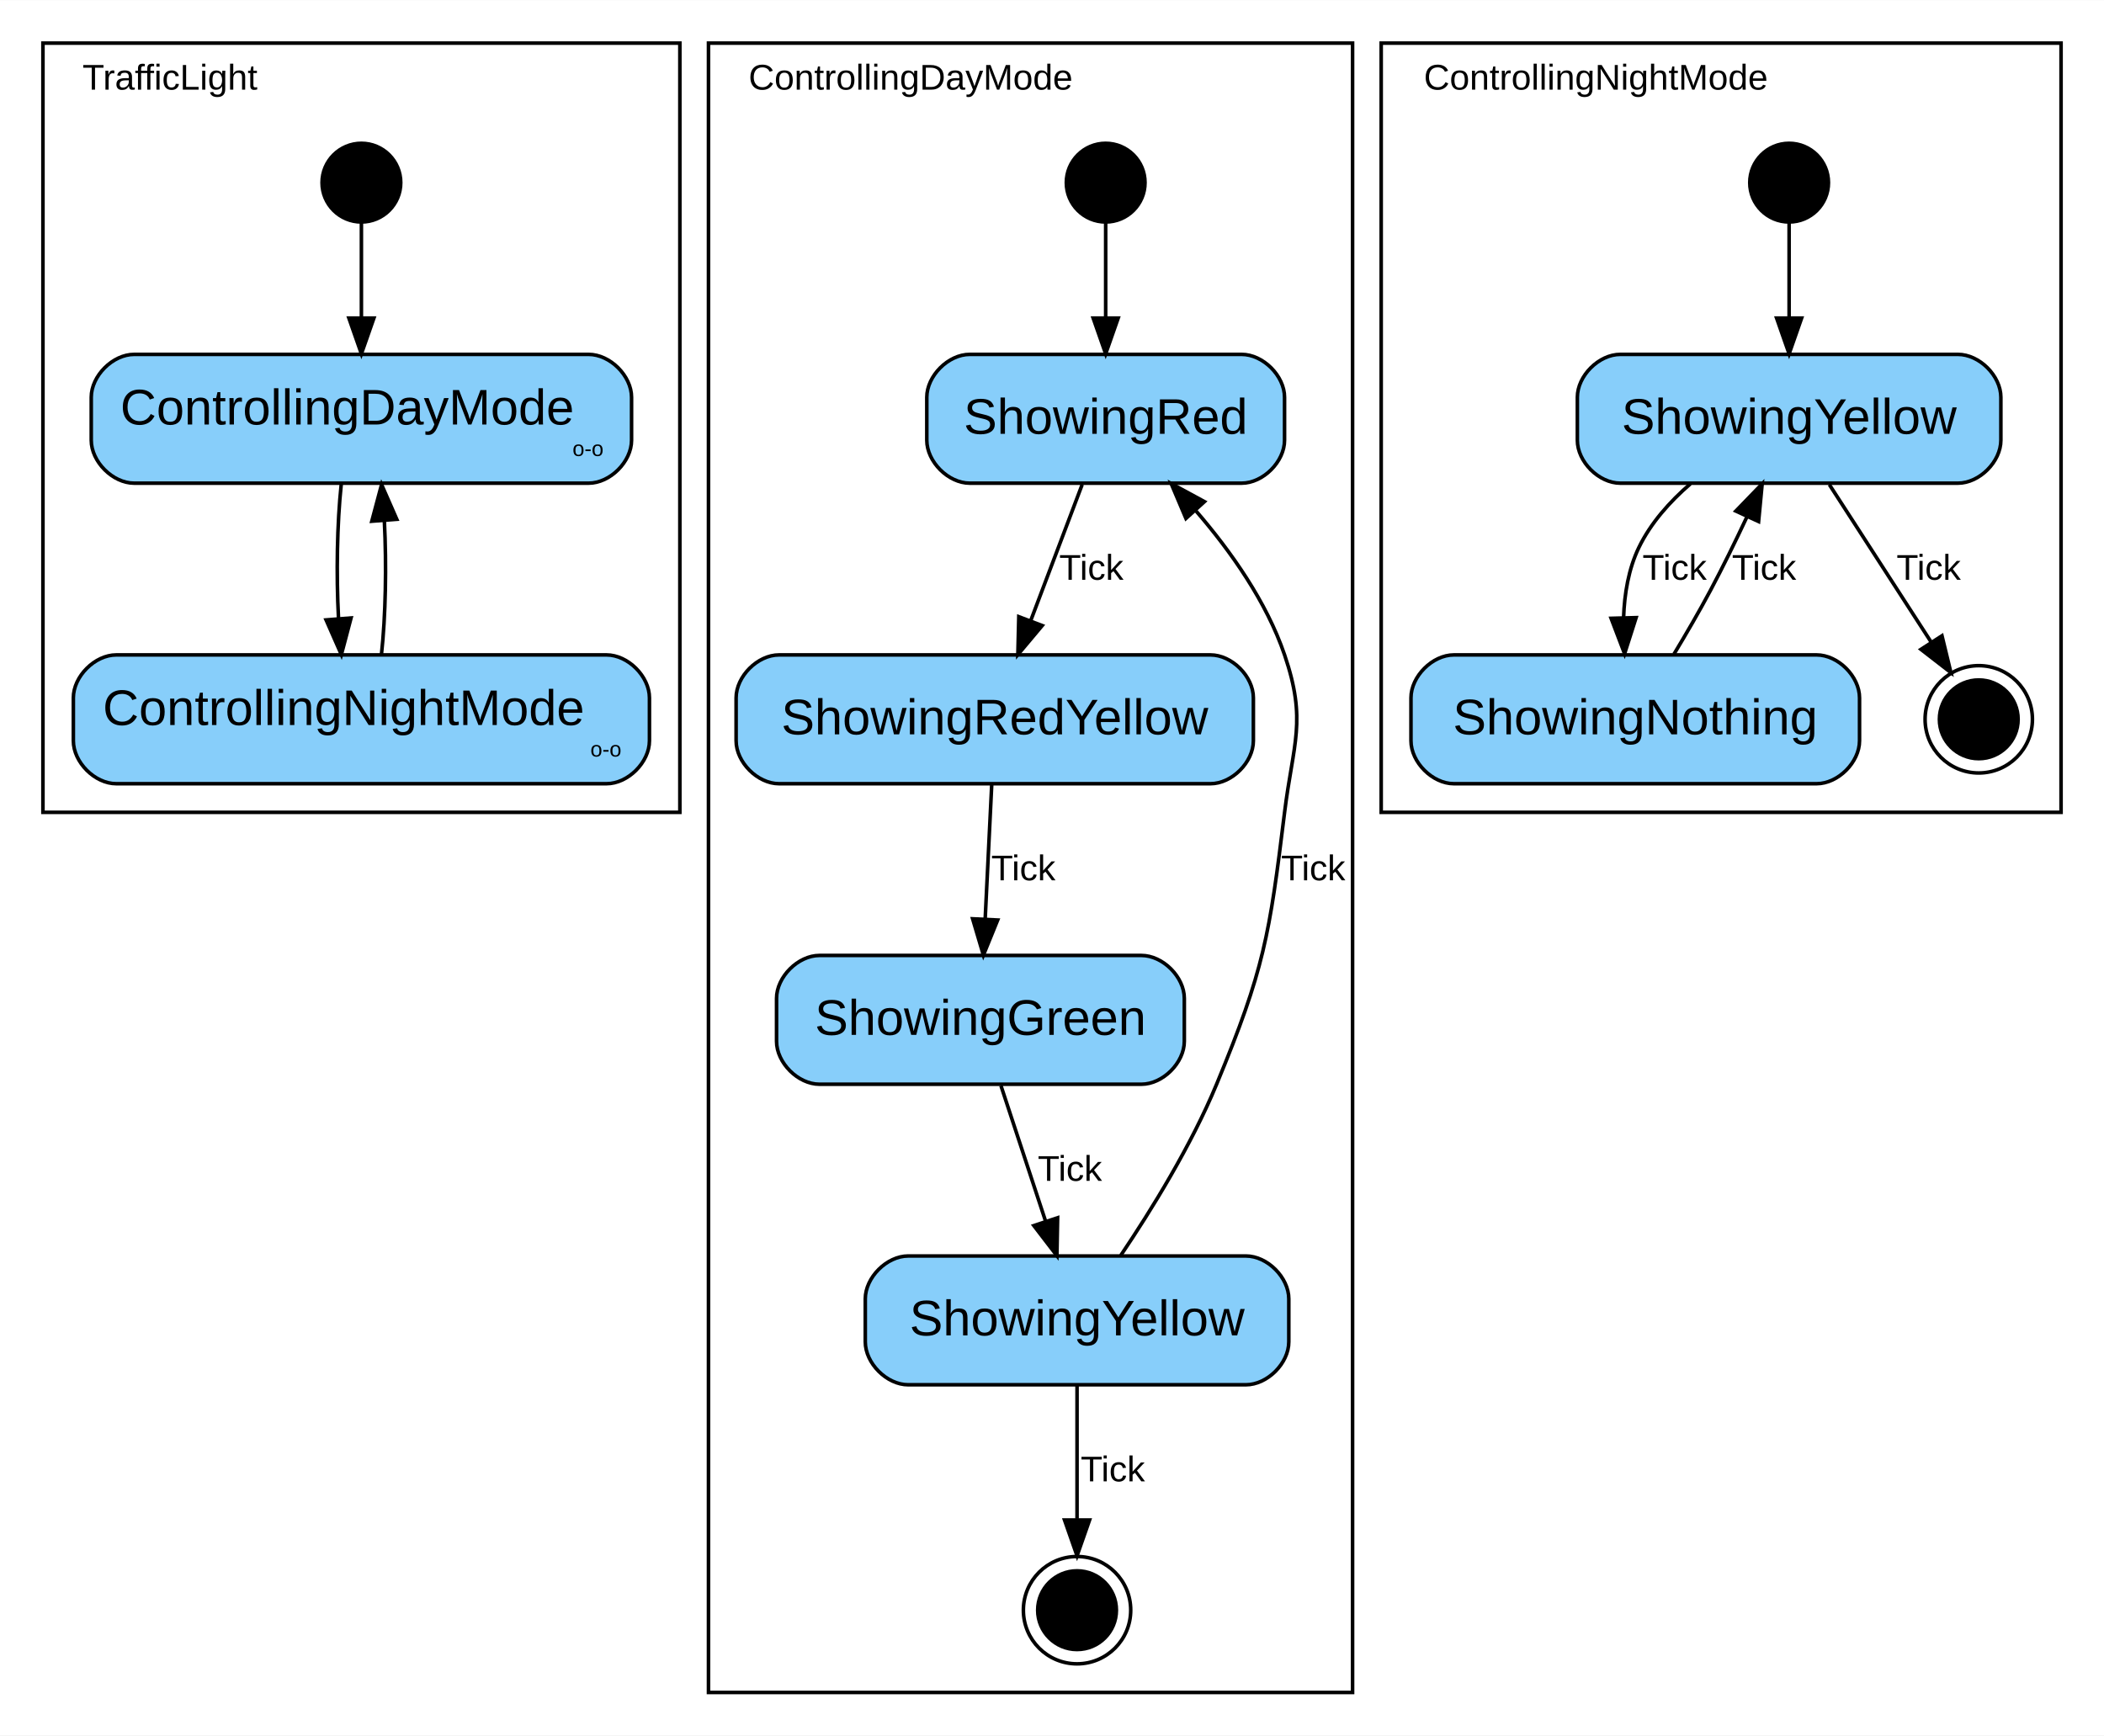
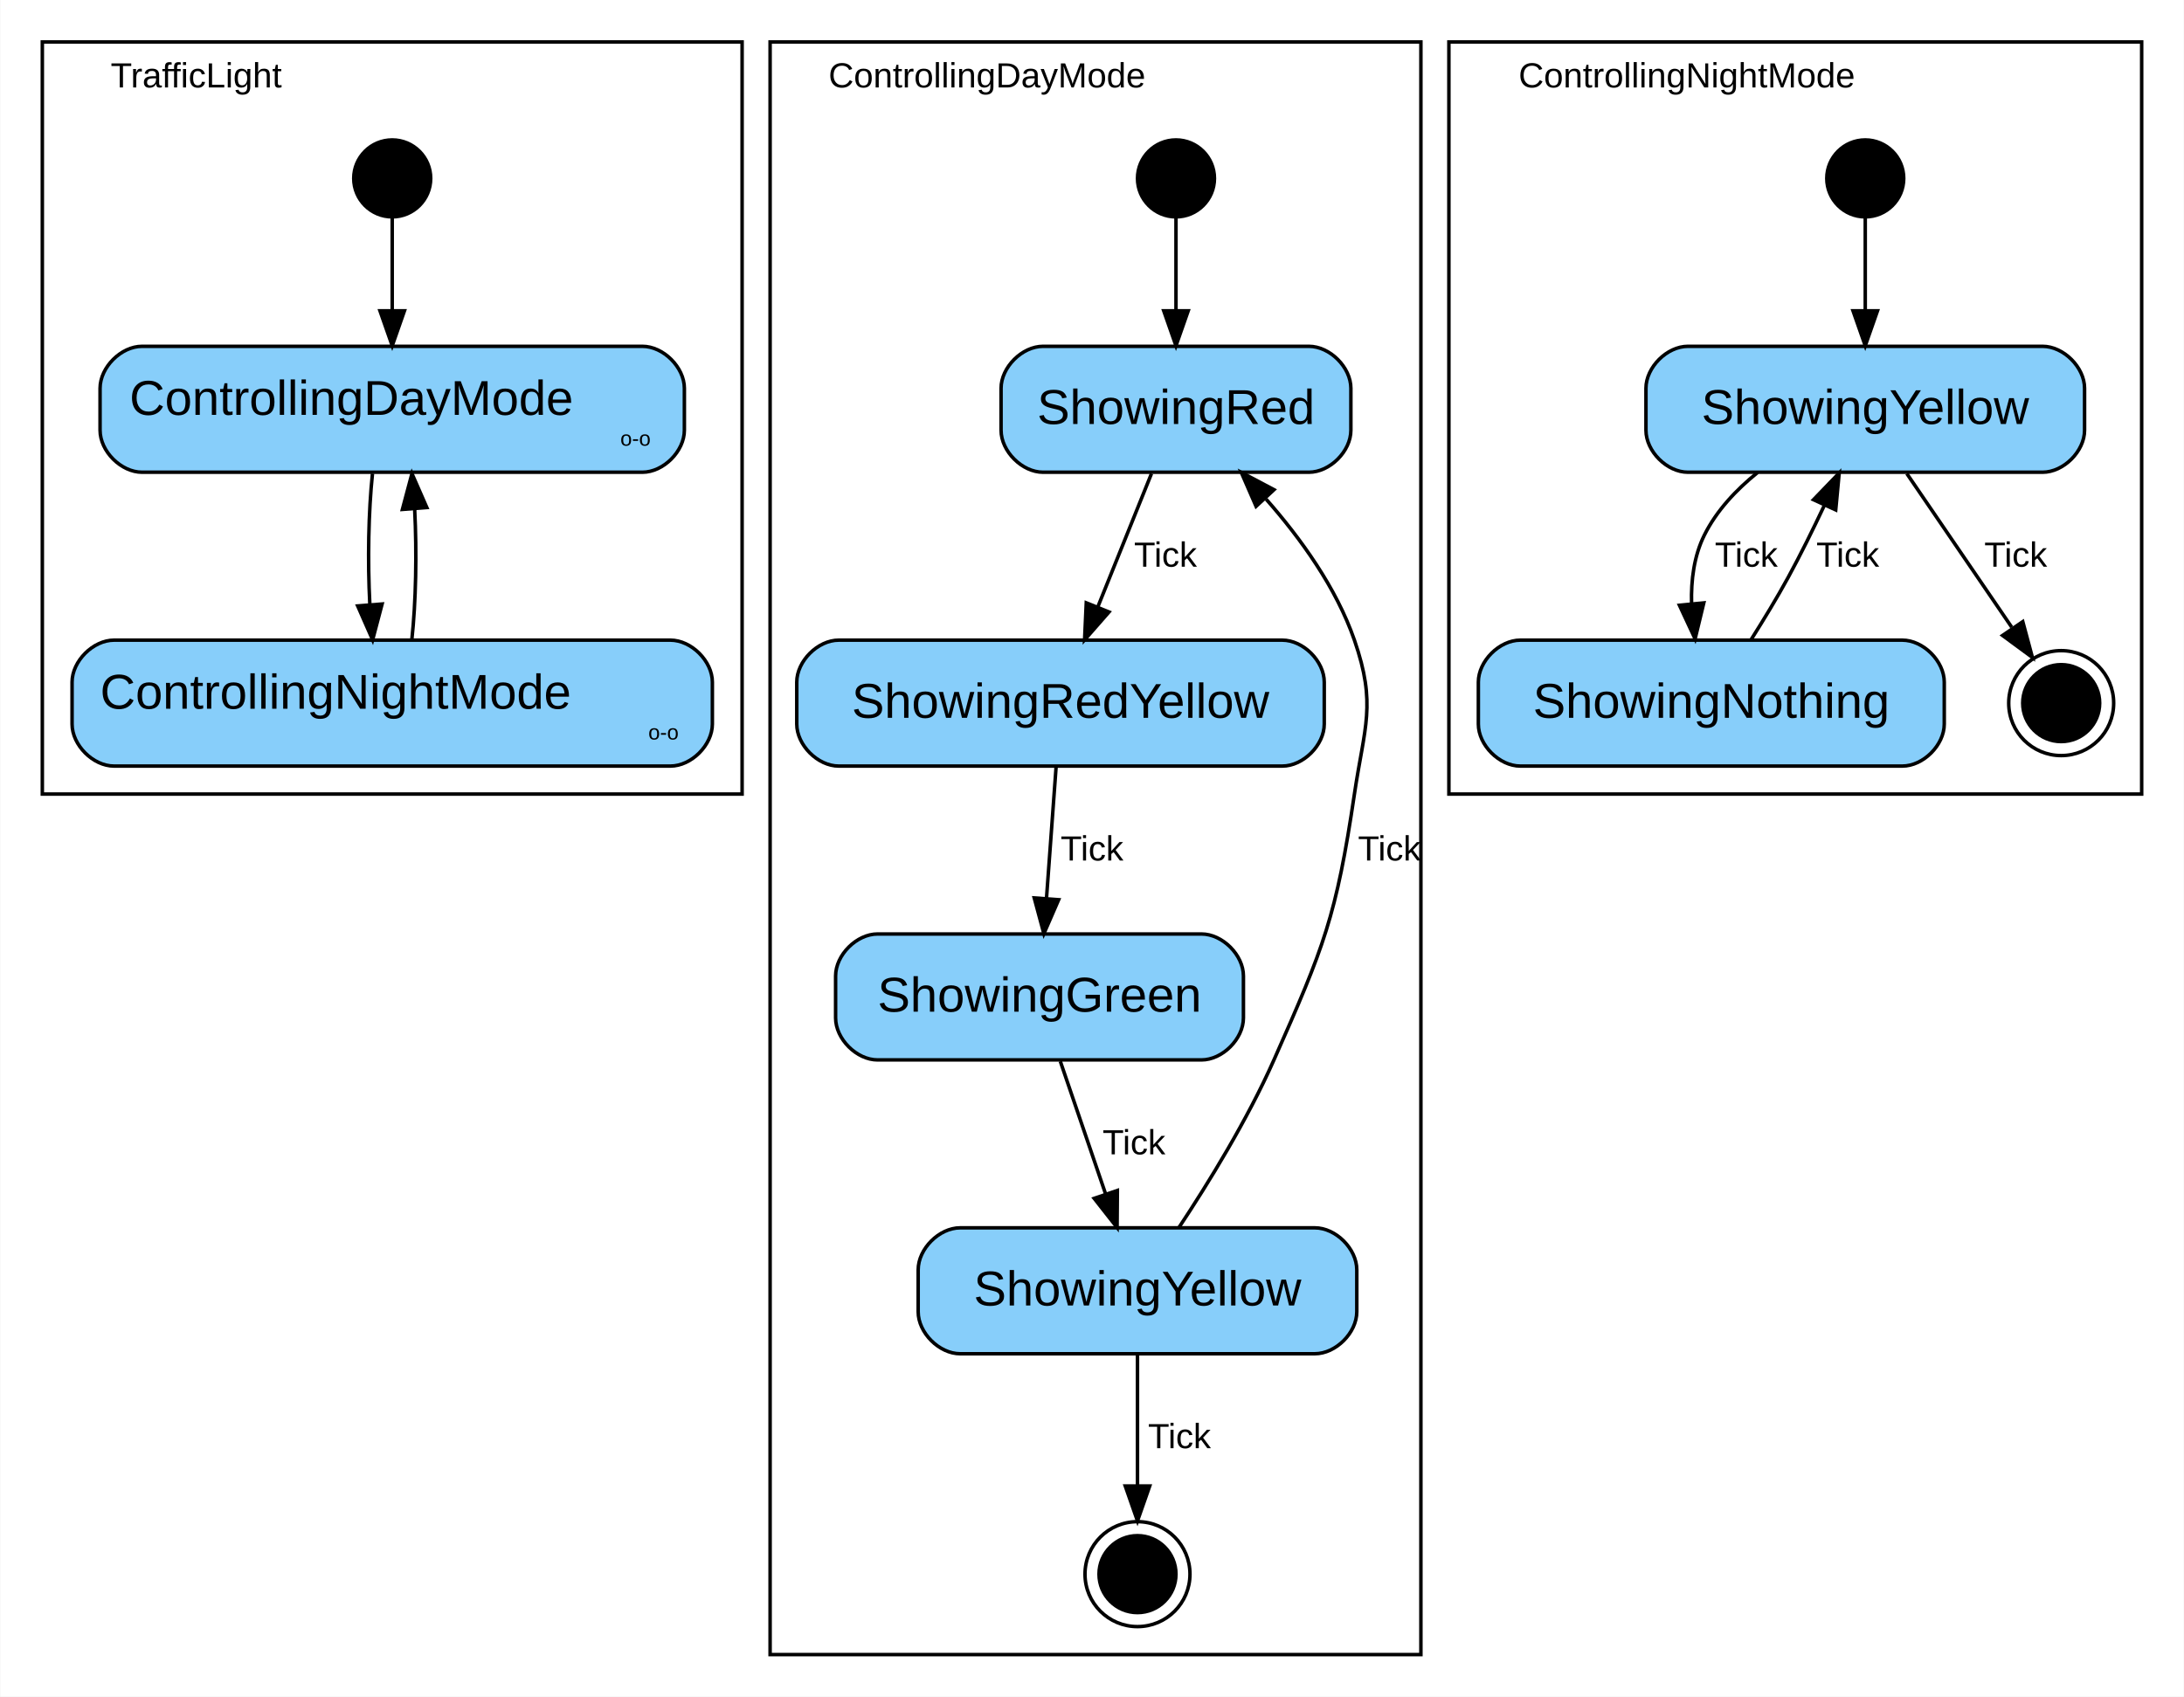
- <svg xmlns="http://www.w3.org/2000/svg" width="1000px" height="825px" viewBox="0.00 0.00 588.00 485.00">
+ <svg xmlns="http://www.w3.org/2000/svg" width="1000px" height="777px" viewBox="0.00 0.00 624.00 485.00">
  <g id="graph0" class="graph" transform="scale(1.0 1.0) rotate(0.0) translate(4.0 481.0)">
-     <polygon fill="white" stroke="transparent" points="-4,4 -4,-481 584,-481 584,4 -4,4" />
+     <polygon fill="white" stroke="transparent" points="-4,4 -4,-481 620,-481 620,4 -4,4" />
    <g id="clust2" class="cluster">
-       <polygon fill="none" stroke="black" points="194,-8 194,-469 374,-469 374,-8 194,-8" />
-       <text text-anchor="middle" x="250.49" y="-456" font-family="Arial" font-size="10.00">ControllingDayMode</text>
+       <polygon fill="none" stroke="black" points="216,-8 216,-469 402,-469 402,-8 216,-8" />
+       <text text-anchor="middle" x="277.99" y="-456" font-family="Arial" font-size="10.00">ControllingDayMode</text>
    </g>
    <g id="clust1" class="cluster">
-       <polygon fill="none" stroke="black" points="8,-254 8,-469 186,-469 186,-254 8,-254" />
-       <text text-anchor="middle" x="43.5" y="-456" font-family="Arial" font-size="10.00">TrafficLight</text>
+       <polygon fill="none" stroke="black" points="8,-254 8,-469 208,-469 208,-254 8,-254" />
+       <text text-anchor="middle" x="51.99" y="-456" font-family="Arial" font-size="10.00">TrafficLight</text>
    </g>
    <g id="clust3" class="cluster">
-       <polygon fill="none" stroke="black" points="382,-254 382,-469 572,-469 572,-254 382,-254" />
-       <text text-anchor="middle" x="441.99" y="-456" font-family="Arial" font-size="10.00">ControllingNightMode</text>
+       <polygon fill="none" stroke="black" points="410,-254 410,-469 608,-469 608,-254 410,-254" />
+       <text text-anchor="middle" x="477.99" y="-456" font-family="Arial" font-size="10.00">ControllingNightMode</text>
    </g>
    <g id="node1" class="node">
-       <ellipse fill="black" stroke="black" cx="97" cy="-430" rx="11" ry="11" />
+       <ellipse fill="black" stroke="black" cx="108" cy="-430" rx="11" ry="11" />
    </g>
    <g id="node2" class="node">
-       <path fill="lightskyblue" stroke="black" d="M160.5,-382C160.5,-382 33.5,-382 33.5,-382 27.5,-382 21.5,-376 21.5,-370 21.5,-370 21.5,-358 21.5,-358 21.5,-352 27.5,-346 33.5,-346 33.5,-346 160.5,-346 160.5,-346 166.5,-346 172.5,-352 172.5,-358 172.5,-358 172.5,-370 172.5,-370 172.5,-376 166.5,-382 160.5,-382" />
-       <text text-anchor="start" x="29.61" y="-362.4" font-family="Arial" font-size="14.00">ControllingDayMode</text>
-       <text text-anchor="start" x="156" y="-353.6" font-family="Arial" font-size="6.00">o-o</text>
+       <path fill="lightskyblue" stroke="black" d="M179.5,-382C179.5,-382 36.5,-382 36.5,-382 30.5,-382 24.5,-376 24.5,-370 24.5,-370 24.5,-358 24.5,-358 24.5,-352 30.5,-346 36.5,-346 36.5,-346 179.5,-346 179.5,-346 185.5,-346 191.5,-352 191.5,-358 191.5,-358 191.5,-370 191.5,-370 191.5,-376 185.5,-382 179.5,-382" />
+       <text text-anchor="start" x="32.91" y="-362.4" font-family="Arial" font-size="14.00">ControllingDayMode</text>
+       <text text-anchor="start" x="173.2" y="-353.6" font-family="Arial" font-size="6.00">o-o</text>
    </g>
    <g id="edge1" class="edge">
-       <path fill="none" stroke="black" d="M97,-419C97,-411.85 97,-401.85 97,-392.41" />
-       <polygon fill="black" stroke="black" points="100.5,-392.15 97,-382.15 93.5,-392.15 100.5,-392.15" />
+       <path fill="none" stroke="black" d="M108,-419C108,-411.85 108,-401.85 108,-392.41" />
+       <polygon fill="black" stroke="black" points="111.5,-392.15 108,-382.15 104.5,-392.15 111.5,-392.15" />
    </g>
    <g id="node3" class="node">
-       <path fill="lightskyblue" stroke="black" d="M165.5,-298C165.5,-298 28.5,-298 28.5,-298 22.5,-298 16.5,-292 16.5,-286 16.5,-286 16.5,-274 16.5,-274 16.5,-268 22.5,-262 28.5,-262 28.5,-262 165.5,-262 165.5,-262 171.5,-262 177.5,-268 177.5,-274 177.5,-274 177.5,-286 177.5,-286 177.5,-292 171.5,-298 165.5,-298" />
-       <text text-anchor="start" x="24.71" y="-278.4" font-family="Arial" font-size="14.00">ControllingNightMode</text>
-       <text text-anchor="start" x="161" y="-269.6" font-family="Arial" font-size="6.00">o-o</text>
+       <path fill="lightskyblue" stroke="black" d="M187.5,-298C187.5,-298 28.5,-298 28.5,-298 22.5,-298 16.5,-292 16.5,-286 16.5,-286 16.5,-274 16.5,-274 16.5,-268 22.5,-262 28.5,-262 28.5,-262 187.5,-262 187.5,-262 193.5,-262 199.5,-268 199.5,-274 199.5,-274 199.5,-286 199.5,-286 199.5,-292 193.5,-298 187.5,-298" />
+       <text text-anchor="start" x="24.51" y="-278.4" font-family="Arial" font-size="14.00">ControllingNightMode</text>
+       <text text-anchor="start" x="181.2" y="-269.6" font-family="Arial" font-size="6.00">o-o</text>
    </g>
    <g id="edge2" class="edge">
-       <path fill="none" stroke="black" d="M91.36,-345.61C90.21,-334.77 89.95,-320.6 90.6,-308.29" />
-       <polygon fill="black" stroke="black" points="94.11,-308.33 91.4,-298.08 87.13,-307.78 94.11,-308.33" />
+       <path fill="none" stroke="black" d="M102.36,-345.61C101.21,-334.77 100.95,-320.6 101.6,-308.29" />
+       <polygon fill="black" stroke="black" points="105.11,-308.33 102.4,-298.08 98.13,-307.78 105.11,-308.33" />
    </g>
    <g id="edge3" class="edge">
-       <path fill="none" stroke="black" d="M102.6,-298.08C103.78,-308.86 104.05,-323.01 103.42,-335.36" />
-       <polygon fill="black" stroke="black" points="99.91,-335.37 102.64,-345.61 106.89,-335.91 99.91,-335.37" />
+       <path fill="none" stroke="black" d="M113.6,-298.08C114.78,-308.86 115.05,-323.01 114.42,-335.36" />
+       <polygon fill="black" stroke="black" points="110.91,-335.37 113.64,-345.61 117.89,-335.91 110.91,-335.37" />
    </g>
    <g id="node4" class="node">
-       <ellipse fill="black" stroke="black" cx="305" cy="-430" rx="11" ry="11" />
+       <ellipse fill="black" stroke="black" cx="332" cy="-430" rx="11" ry="11" />
    </g>
    <g id="node5" class="node">
-       <path fill="lightskyblue" stroke="black" d="M342.99,-382C342.99,-382 267.01,-382 267.01,-382 261.01,-382 255.01,-376 255.01,-370 255.01,-370 255.01,-358 255.01,-358 255.01,-352 261.01,-346 267.01,-346 267.01,-346 342.99,-346 342.99,-346 348.99,-346 354.99,-352 354.99,-358 354.99,-358 354.99,-370 354.99,-370 354.99,-376 348.99,-382 342.99,-382" />
-       <text text-anchor="middle" x="305" y="-359.8" font-family="Arial" font-size="14.00">ShowingRed</text>
+       <path fill="lightskyblue" stroke="black" d="M369.99,-382C369.99,-382 294.01,-382 294.01,-382 288.01,-382 282.01,-376 282.01,-370 282.01,-370 282.01,-358 282.01,-358 282.01,-352 288.01,-346 294.01,-346 294.01,-346 369.99,-346 369.99,-346 375.99,-346 381.99,-352 381.99,-358 381.99,-358 381.99,-370 381.99,-370 381.99,-376 375.99,-382 369.99,-382" />
+       <text text-anchor="middle" x="332" y="-359.8" font-family="Arial" font-size="14.00">ShowingRed</text>
    </g>
    <g id="edge4" class="edge">
-       <path fill="none" stroke="black" d="M305,-419C305,-411.85 305,-401.85 305,-392.41" />
-       <polygon fill="black" stroke="black" points="308.5,-392.15 305,-382.15 301.5,-392.15 308.5,-392.15" />
+       <path fill="none" stroke="black" d="M332,-419C332,-411.85 332,-401.85 332,-392.41" />
+       <polygon fill="black" stroke="black" points="335.5,-392.15 332,-382.15 328.5,-392.15 335.5,-392.15" />
    </g>
    <g id="node6" class="node">
-       <path fill="lightskyblue" stroke="black" d="M334.28,-298C334.28,-298 213.72,-298 213.72,-298 207.72,-298 201.72,-292 201.72,-286 201.72,-286 201.72,-274 201.72,-274 201.72,-268 207.72,-262 213.72,-262 213.72,-262 334.28,-262 334.28,-262 340.28,-262 346.28,-268 346.28,-274 346.28,-274 346.28,-286 346.28,-286 346.28,-292 340.28,-298 334.28,-298" />
-       <text text-anchor="middle" x="274" y="-275.8" font-family="Arial" font-size="14.00">ShowingRedYellow</text>
+       <path fill="lightskyblue" stroke="black" d="M362.38,-298C362.38,-298 235.62,-298 235.62,-298 229.62,-298 223.62,-292 223.62,-286 223.62,-286 223.62,-274 223.62,-274 223.62,-268 229.62,-262 235.62,-262 235.62,-262 362.38,-262 362.38,-262 368.38,-262 374.38,-268 374.38,-274 374.38,-274 374.38,-286 374.38,-286 374.38,-292 368.38,-298 362.38,-298" />
+       <text text-anchor="middle" x="299" y="-275.8" font-family="Arial" font-size="14.00">ShowingRedYellow</text>
    </g>
    <g id="edge5" class="edge">
-       <path fill="none" stroke="black" d="M298.43,-345.61C294.25,-334.56 288.75,-320.03 284.04,-307.55" />
-       <polygon fill="black" stroke="black" points="287.27,-306.2 280.46,-298.08 280.72,-308.68 287.27,-306.2" />
-       <text text-anchor="middle" x="301" y="-319" font-family="Arial" font-size="10.00">Tick</text>
+       <path fill="none" stroke="black" d="M325,-345.61C320.55,-334.56 314.71,-320.03 309.68,-307.55" />
+       <polygon fill="black" stroke="black" points="312.86,-306.05 305.88,-298.08 306.36,-308.67 312.86,-306.05" />
+       <text text-anchor="middle" x="329" y="-319" font-family="Arial" font-size="10.00">Tick</text>
    </g>
    <g id="node7" class="node">
-       <path fill="lightskyblue" stroke="black" d="M314.98,-214C314.98,-214 225.02,-214 225.02,-214 219.02,-214 213.02,-208 213.02,-202 213.02,-202 213.02,-190 213.02,-190 213.02,-184 219.02,-178 225.02,-178 225.02,-178 314.98,-178 314.98,-178 320.98,-178 326.98,-184 326.98,-190 326.98,-190 326.98,-202 326.98,-202 326.98,-208 320.98,-214 314.98,-214" />
-       <text text-anchor="middle" x="270" y="-191.8" font-family="Arial" font-size="14.00">ShowingGreen</text>
+       <path fill="lightskyblue" stroke="black" d="M339.28,-214C339.28,-214 246.72,-214 246.72,-214 240.72,-214 234.72,-208 234.72,-202 234.72,-202 234.72,-190 234.72,-190 234.72,-184 240.72,-178 246.72,-178 246.72,-178 339.28,-178 339.28,-178 345.28,-178 351.28,-184 351.28,-190 351.28,-190 351.28,-202 351.28,-202 351.28,-208 345.28,-214 339.28,-214" />
+       <text text-anchor="middle" x="293" y="-191.8" font-family="Arial" font-size="14.00">ShowingGreen</text>
    </g>
    <g id="edge6" class="edge">
-       <path fill="none" stroke="black" d="M273.15,-261.61C272.62,-250.77 271.93,-236.6 271.33,-224.29" />
-       <polygon fill="black" stroke="black" points="274.82,-223.9 270.83,-214.08 267.82,-224.24 274.82,-223.9" />
-       <text text-anchor="middle" x="282" y="-235" font-family="Arial" font-size="10.00">Tick</text>
+       <path fill="none" stroke="black" d="M297.73,-261.61C296.93,-250.77 295.9,-236.6 295,-224.29" />
+       <polygon fill="black" stroke="black" points="298.47,-223.8 294.25,-214.08 291.49,-224.31 298.47,-223.8" />
+       <text text-anchor="middle" x="308" y="-235" font-family="Arial" font-size="10.00">Tick</text>
    </g>
    <g id="node8" class="node">
-       <path fill="lightskyblue" stroke="black" d="M344.18,-130C344.18,-130 249.82,-130 249.82,-130 243.82,-130 237.82,-124 237.82,-118 237.82,-118 237.82,-106 237.82,-106 237.82,-100 243.82,-94 249.82,-94 249.82,-94 344.18,-94 344.18,-94 350.18,-94 356.18,-100 356.18,-106 356.18,-106 356.18,-118 356.18,-118 356.18,-124 350.18,-130 344.18,-130" />
-       <text text-anchor="middle" x="297" y="-107.8" font-family="Arial" font-size="14.00">ShowingYellow</text>
+       <path fill="lightskyblue" stroke="black" d="M371.68,-130C371.68,-130 270.32,-130 270.32,-130 264.32,-130 258.32,-124 258.32,-118 258.32,-118 258.32,-106 258.32,-106 258.32,-100 264.32,-94 270.32,-94 270.32,-94 371.68,-94 371.68,-94 377.68,-94 383.68,-100 383.68,-106 383.68,-106 383.68,-118 383.68,-118 383.68,-124 377.68,-130 371.68,-130" />
+       <text text-anchor="middle" x="321" y="-107.8" font-family="Arial" font-size="14.00">ShowingYellow</text>
    </g>
    <g id="edge7" class="edge">
-       <path fill="none" stroke="black" d="M275.73,-177.61C279.33,-166.66 284.05,-152.31 288.14,-139.92" />
-       <polygon fill="black" stroke="black" points="291.57,-140.68 291.37,-130.08 284.92,-138.49 291.57,-140.68" />
-       <text text-anchor="middle" x="295" y="-151" font-family="Arial" font-size="10.00">Tick</text>
+       <path fill="none" stroke="black" d="M298.94,-177.61C302.71,-166.56 307.67,-152.03 311.93,-139.55" />
+       <polygon fill="black" stroke="black" points="315.25,-140.68 315.17,-130.08 308.62,-138.42 315.25,-140.68" />
+       <text text-anchor="middle" x="320" y="-151" font-family="Arial" font-size="10.00">Tick</text>
    </g>
    <g id="edge8" class="edge">
-       <path fill="none" stroke="black" d="M309.24,-130.19C317.79,-142.88 328.9,-160.86 336,-178 349.32,-210.17 350.75,-219.44 355,-254 357.39,-273.41 361.3,-279.49 355,-298 349.95,-312.86 339.97,-326.97 330.25,-338.23" />
-       <polygon fill="black" stroke="black" points="327.43,-336.14 323.3,-345.89 332.61,-340.84 327.43,-336.14" />
-       <text text-anchor="middle" x="363" y="-235" font-family="Arial" font-size="10.00">Tick</text>
+       <path fill="none" stroke="black" d="M332.81,-130.03C341.26,-142.78 352.43,-160.92 360,-178 374.3,-210.26 377.83,-219.09 383,-254 385.86,-273.34 389.39,-279.52 383,-298 377.84,-312.95 367.66,-327.07 357.75,-338.32" />
+       <polygon fill="black" stroke="black" points="354.89,-336.25 350.66,-345.96 360.02,-341.01 354.89,-336.25" />
+       <text text-anchor="middle" x="393" y="-235" font-family="Arial" font-size="10.00">Tick</text>
    </g>
    <g id="node9" class="node">
-       <ellipse fill="black" stroke="black" cx="297" cy="-31" rx="11" ry="11" />
-       <ellipse fill="none" stroke="black" cx="297" cy="-31" rx="15" ry="15" />
+       <ellipse fill="black" stroke="black" cx="321" cy="-31" rx="11" ry="11" />
+       <ellipse fill="none" stroke="black" cx="321" cy="-31" rx="15" ry="15" />
    </g>
    <g id="edge9" class="edge">
-       <path fill="none" stroke="black" d="M297,-93.86C297,-82.95 297,-68.65 297,-56.54" />
-       <polygon fill="black" stroke="black" points="300.5,-56.2 297,-46.2 293.5,-56.2 300.5,-56.2" />
-       <text text-anchor="middle" x="307" y="-67" font-family="Arial" font-size="10.00">Tick</text>
+       <path fill="none" stroke="black" d="M321,-93.86C321,-82.95 321,-68.65 321,-56.54" />
+       <polygon fill="black" stroke="black" points="324.5,-56.2 321,-46.2 317.5,-56.2 324.5,-56.2" />
+       <text text-anchor="middle" x="333" y="-67" font-family="Arial" font-size="10.00">Tick</text>
    </g>
    <g id="node10" class="node">
-       <ellipse fill="black" stroke="black" cx="496" cy="-430" rx="11" ry="11" />
+       <ellipse fill="black" stroke="black" cx="529" cy="-430" rx="11" ry="11" />
    </g>
    <g id="node11" class="node">
-       <path fill="lightskyblue" stroke="black" d="M543.18,-382C543.18,-382 448.82,-382 448.82,-382 442.82,-382 436.82,-376 436.82,-370 436.82,-370 436.82,-358 436.82,-358 436.82,-352 442.82,-346 448.82,-346 448.82,-346 543.18,-346 543.18,-346 549.18,-346 555.18,-352 555.18,-358 555.18,-358 555.18,-370 555.18,-370 555.18,-376 549.18,-382 543.18,-382" />
-       <text text-anchor="middle" x="496" y="-359.8" font-family="Arial" font-size="14.00">ShowingYellow</text>
+       <path fill="lightskyblue" stroke="black" d="M579.68,-382C579.68,-382 478.32,-382 478.32,-382 472.32,-382 466.32,-376 466.32,-370 466.32,-370 466.32,-358 466.32,-358 466.32,-352 472.32,-346 478.32,-346 478.32,-346 579.68,-346 579.68,-346 585.68,-346 591.68,-352 591.68,-358 591.68,-358 591.68,-370 591.68,-370 591.68,-376 585.68,-382 579.68,-382" />
+       <text text-anchor="middle" x="529" y="-359.8" font-family="Arial" font-size="14.00">ShowingYellow</text>
    </g>
    <g id="edge10" class="edge">
-       <path fill="none" stroke="black" d="M496,-419C496,-411.85 496,-401.85 496,-392.41" />
-       <polygon fill="black" stroke="black" points="499.5,-392.15 496,-382.15 492.5,-392.15 499.5,-392.15" />
+       <path fill="none" stroke="black" d="M529,-419C529,-411.85 529,-401.85 529,-392.41" />
+       <polygon fill="black" stroke="black" points="532.5,-392.15 529,-382.15 525.5,-392.15 532.5,-392.15" />
    </g>
    <g id="node12" class="node">
-       <path fill="lightskyblue" stroke="black" d="M503.68,-298C503.68,-298 402.32,-298 402.32,-298 396.32,-298 390.32,-292 390.32,-286 390.32,-286 390.32,-274 390.32,-274 390.32,-268 396.32,-262 402.32,-262 402.32,-262 503.68,-262 503.68,-262 509.68,-262 515.68,-268 515.68,-274 515.68,-274 515.68,-286 515.68,-286 515.68,-292 509.68,-298 503.68,-298" />
-       <text text-anchor="middle" x="453" y="-275.8" font-family="Arial" font-size="14.00">ShowingNothing</text>
+       <path fill="lightskyblue" stroke="black" d="M539.58,-298C539.58,-298 430.42,-298 430.42,-298 424.42,-298 418.42,-292 418.42,-286 418.42,-286 418.42,-274 418.42,-274 418.42,-268 424.42,-262 430.42,-262 430.42,-262 539.58,-262 539.58,-262 545.58,-262 551.58,-268 551.58,-274 551.58,-274 551.58,-286 551.58,-286 551.58,-292 545.58,-298 539.58,-298" />
+       <text text-anchor="middle" x="485" y="-275.8" font-family="Arial" font-size="14.00">ShowingNothing</text>
    </g>
    <g id="edge11" class="edge">
-       <path fill="none" stroke="black" d="M468.41,-345.82C462.63,-340.82 457.3,-334.84 454,-328 451.12,-322.02 449.97,-315.09 449.74,-308.42" />
-       <polygon fill="black" stroke="black" points="453.24,-308.42 450.02,-298.33 446.25,-308.23 453.24,-308.42" />
-       <text text-anchor="middle" x="464" y="-319" font-family="Arial" font-size="10.00">Tick</text>
+       <path fill="none" stroke="black" d="M498.25,-345.94C492.11,-341 486.48,-335.01 483,-328 480.05,-322.05 479.18,-315.13 479.36,-308.46" />
+       <polygon fill="black" stroke="black" points="482.86,-308.66 480.37,-298.36 475.89,-307.97 482.86,-308.66" />
+       <text text-anchor="middle" x="495" y="-319" font-family="Arial" font-size="10.00">Tick</text>
    </g>
    <g id="node13" class="node">
-       <ellipse fill="black" stroke="black" cx="549" cy="-280" rx="11" ry="11" />
-       <ellipse fill="none" stroke="black" cx="549" cy="-280" rx="15" ry="15" />
+       <ellipse fill="black" stroke="black" cx="585" cy="-280" rx="11" ry="11" />
+       <ellipse fill="none" stroke="black" cx="585" cy="-280" rx="15" ry="15" />
    </g>
    <g id="edge12" class="edge">
-       <path fill="none" stroke="black" d="M507.24,-345.61C515.54,-332.78 526.86,-315.26 535.62,-301.7" />
-       <polygon fill="black" stroke="black" points="538.72,-303.35 541.21,-293.06 532.84,-299.55 538.72,-303.35" />
-       <text text-anchor="middle" x="535" y="-319" font-family="Arial" font-size="10.00">Tick</text>
+       <path fill="none" stroke="black" d="M540.88,-345.61C549.64,-332.78 561.6,-315.26 570.86,-301.7" />
+       <polygon fill="black" stroke="black" points="574.02,-303.29 576.77,-293.06 568.24,-299.34 574.02,-303.29" />
+       <text text-anchor="middle" x="572" y="-319" font-family="Arial" font-size="10.00">Tick</text>
    </g>
    <g id="edge13" class="edge">
-       <path fill="none" stroke="black" d="M463.83,-298.24C467.21,-303.84 470.87,-310.12 474,-316 477.47,-322.52 480.97,-329.68 484.13,-336.41" />
-       <polygon fill="black" stroke="black" points="481.11,-338.21 488.47,-345.82 487.47,-335.28 481.11,-338.21" />
-       <text text-anchor="middle" x="489" y="-319" font-family="Arial" font-size="10.00">Tick</text>
+       <path fill="none" stroke="black" d="M496.4,-298.19C499.94,-303.79 503.77,-310.08 507,-316 510.54,-322.48 514.06,-329.63 517.23,-336.36" />
+       <polygon fill="black" stroke="black" points="514.2,-338.15 521.55,-345.78 520.56,-335.23 514.2,-338.15" />
+       <text text-anchor="middle" x="524" y="-319" font-family="Arial" font-size="10.00">Tick</text>
    </g>
  </g>
</svg>
